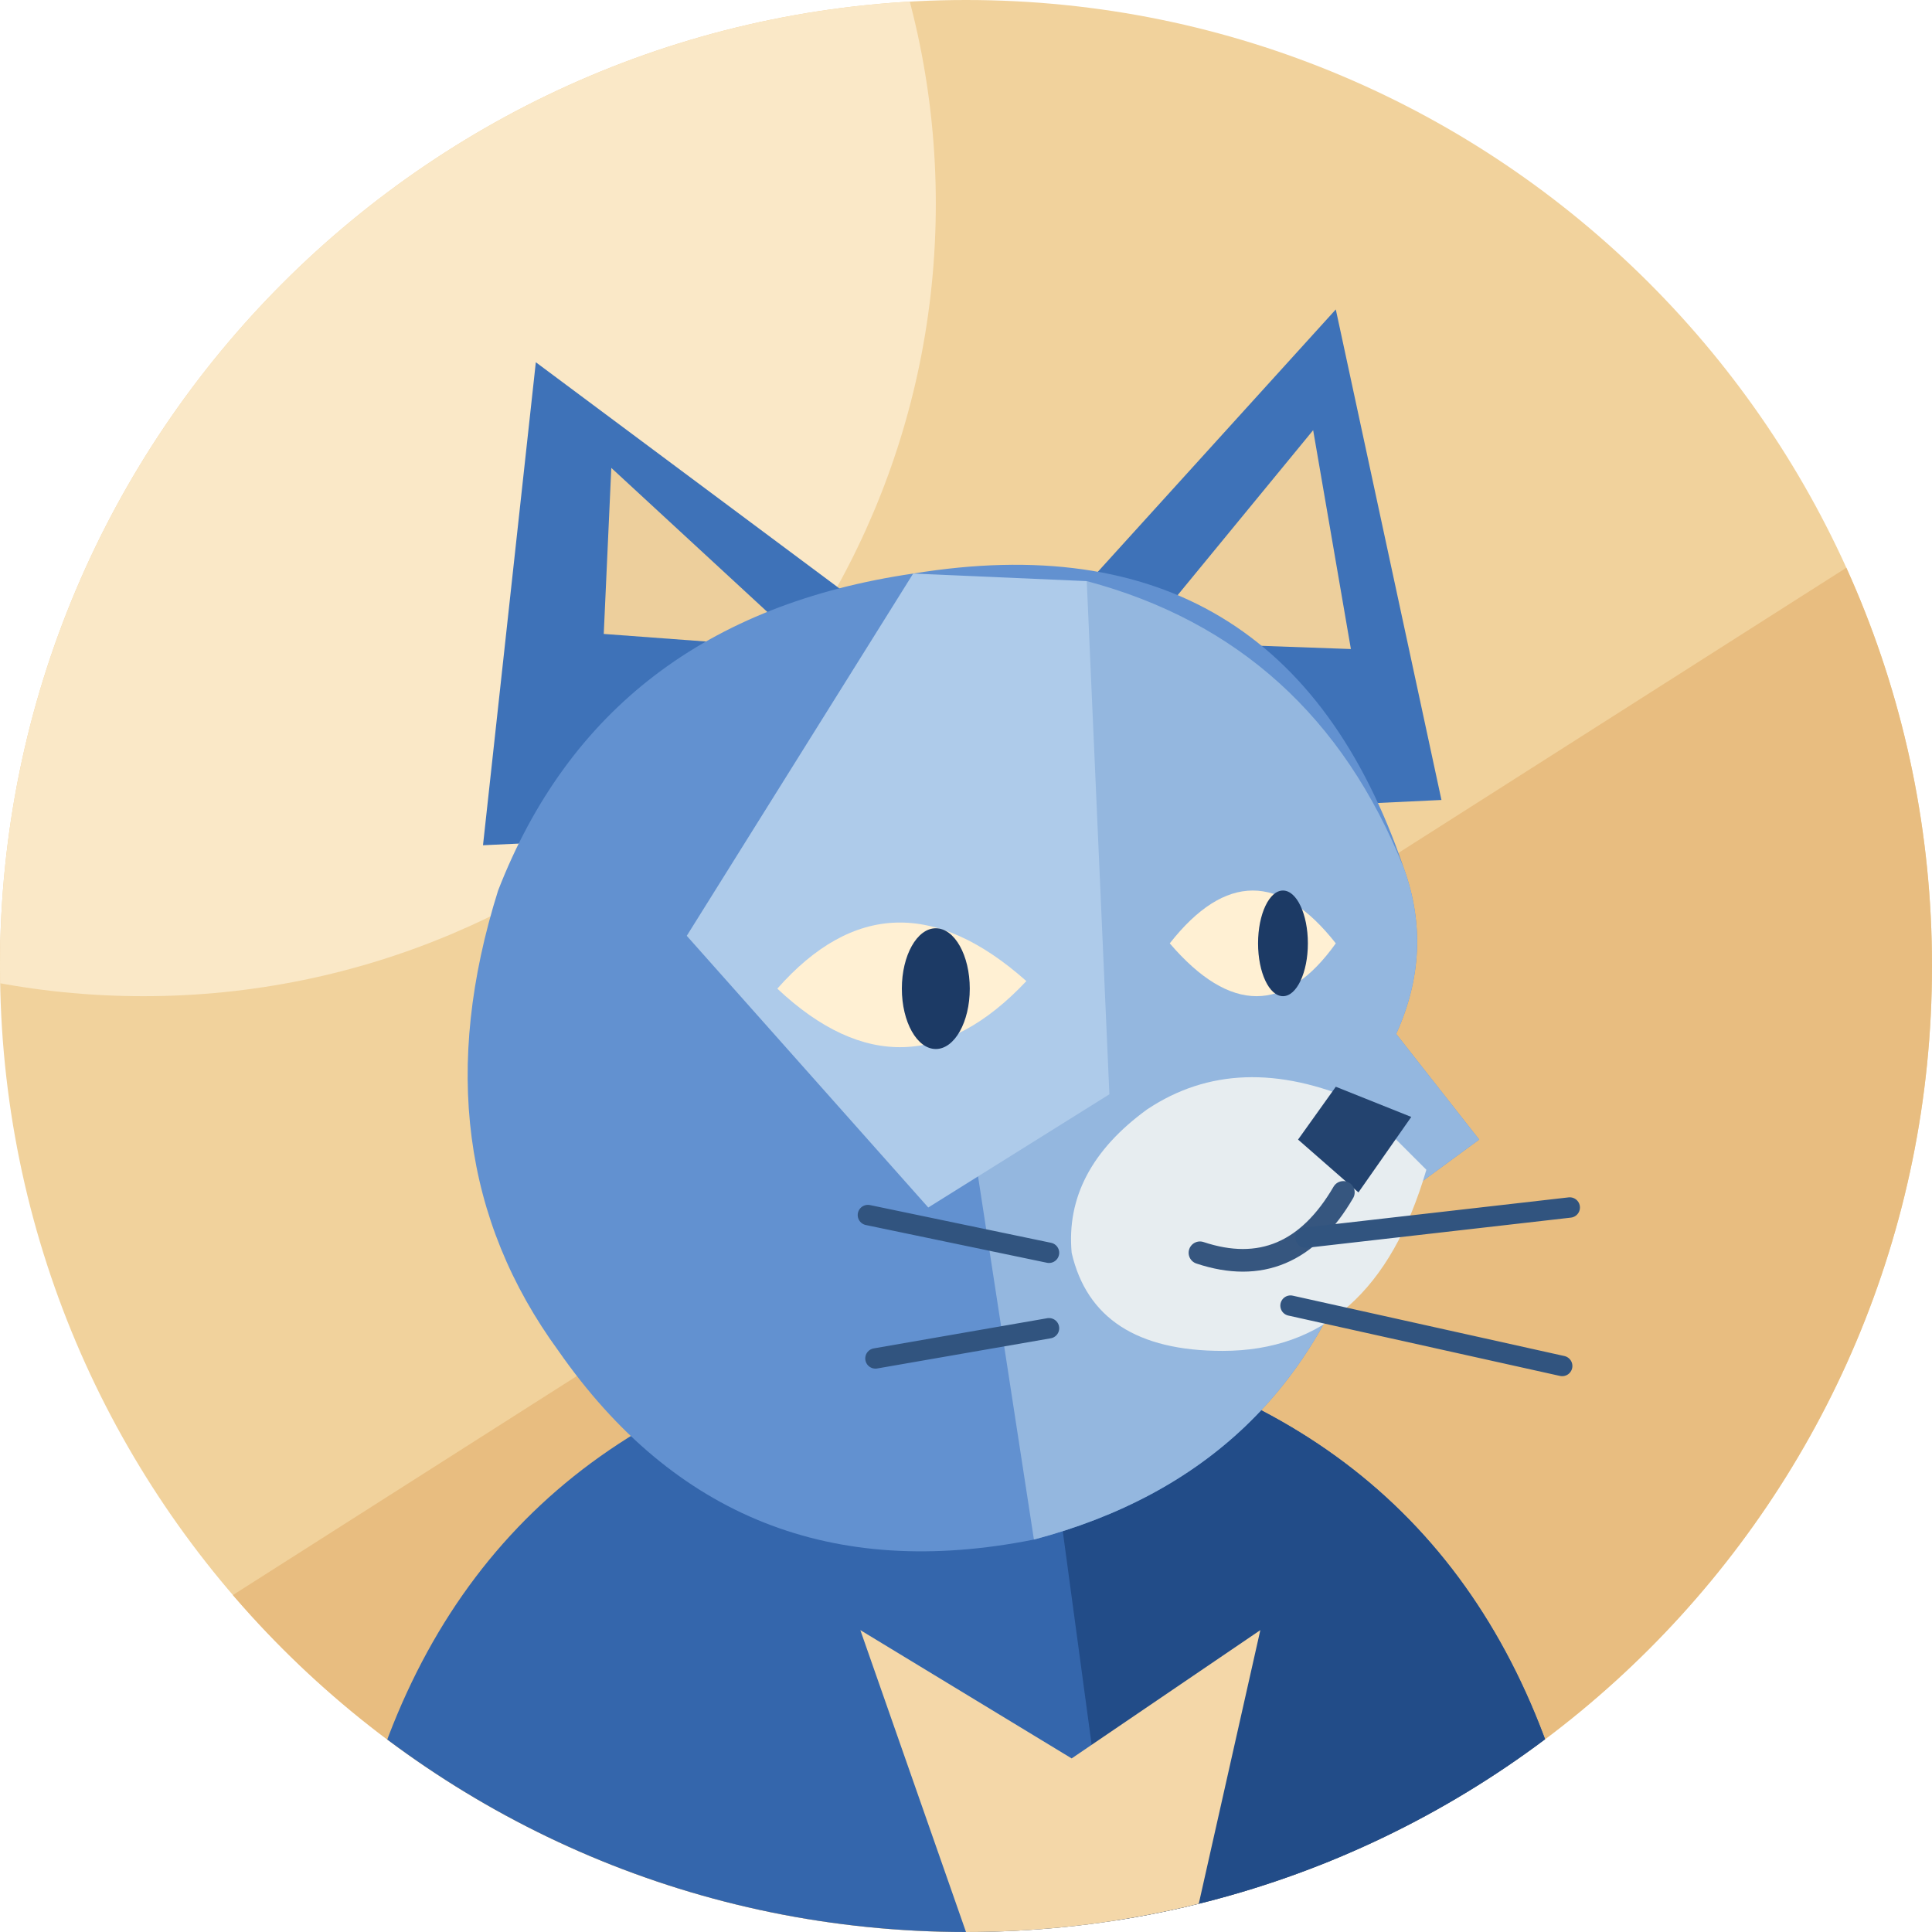
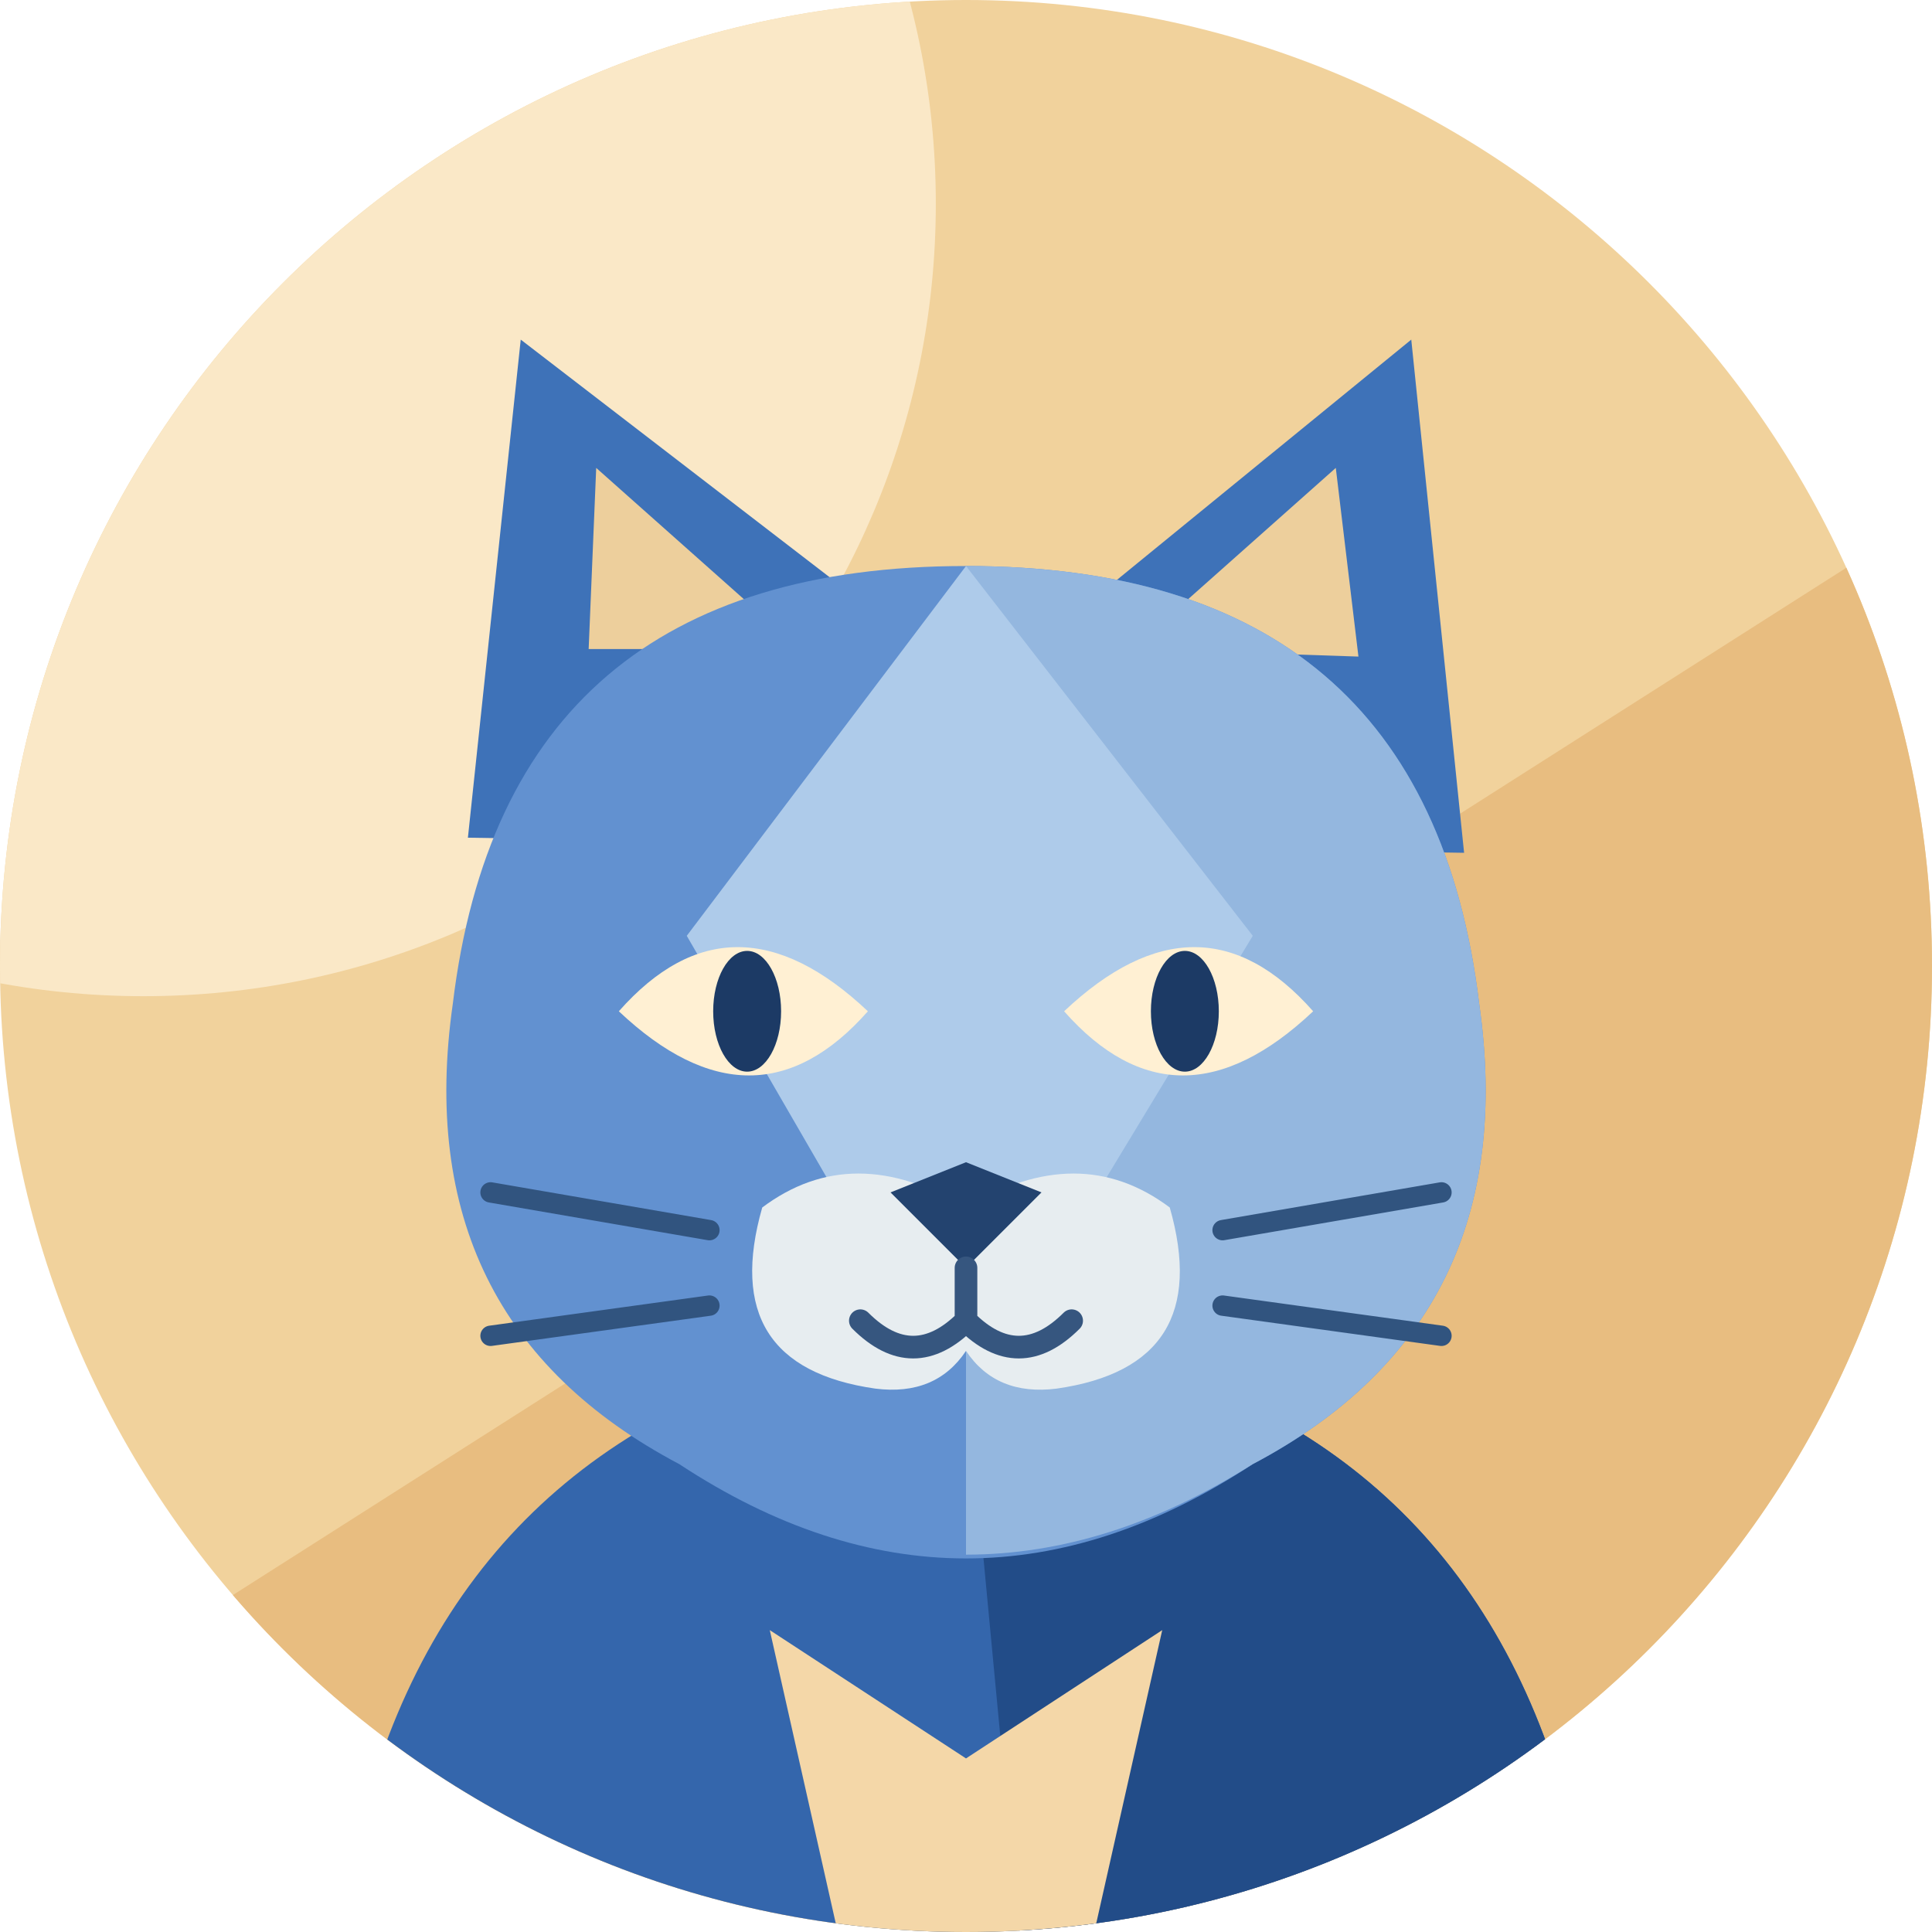
<svg xmlns="http://www.w3.org/2000/svg" viewBox="0 0 256 256">
  <defs>
    <clipPath id="avatar-cat-circle">
      <circle cx="128" cy="128" r="128" />
    </clipPath>
  </defs>
  <g clip-path="url(#avatar-cat-circle)">
    <rect width="256" height="256" fill="#f1d29c" />
    <circle cx="19" cy="27" r="105" fill="#fae8c7" />
    <path d="M0 231 256 68v188H0Z" fill="#e8bd80" />
    <path d="M45 256q8-57 56-74h55q47 17 55 74Z" fill="#3466ac" />
-     <path d="M138 182h18q47 17 55 74h-63Z" fill="#224c88" />
-     <path d="m64 112 7-64 51 38 16-2 39-43 14 65Z" fill="#3e72b8" />
-     <path d="m80 84 1-22 26 24Zm71 1 23-28 5 29Z" fill="#edcf9c" />
-     <path d="M121 76q49-8 65 39 4 11-1 22l11 14-15 11q-10 33-44 42-40 8-63-25-19-26-8-61 14-36 55-42Z" fill="#6291d0" />
-     <path d="M144 77q30 8 42 38 4 11-1 22l11 14-15 11q-10 33-44 42l-8-52Z" fill="#94b7df" />
-     <path d="M121 76 91 124l32 36 24-15-3-68Z" fill="#aecbea" />
-     <path d="M103 131q15-17 33-1-16 17-33 1Zm52-6q11-14 22 0-10 14-22 0Z" fill="#fff0d3" />
-     <ellipse cx="124" cy="131" rx="4.5" ry="8" fill="#1c3a65" />
-     <ellipse cx="170" cy="125" rx="3.3" ry="7" fill="#1c3a65" />
-     <path d="M152 147q12-8 28-1l9 9q-7 24-27 24-17 0-20-13-1-11 10-19Z" fill="#e7edf0" />
-     <path d="m177 144 10 4-7 10-8-7Z" fill="#23436f" />
-     <path d="M178 158q-7 12-19 8" fill="none" stroke="#36567f" stroke-width="3" stroke-linecap="round" />
-     <path d="m173 164 35-4m-37 13 36 8m-68-15-24-5m24 15-23 4" fill="none" stroke="#31547f" stroke-width="2.7" stroke-linecap="round" />
-     <path d="m114 216 28 17 25-17-9 40h-30Z" fill="#f4d7a8" />
+     <path d="M128 182h28q47 17 55 74h-76Z" fill="#224c88" />
+     <path d="m62 111 7-66 52 40h17l49-40 7 68Z" fill="#3e72b8" />
+     <path d="m78 86 1-24 27 24Zm72 0 27-24 3 25Z" fill="#edcf9c" />
+     <path d="M128 75q61 0 68 58 6 42-30 61-38 25-76 0-36-19-30-61 7-58 68-58Z" fill="#6291d0" />
+     <path d="M128 75q61 0 68 58 6 42-30 61-19 12-38 12Z" fill="#94b7df" />
+     <path d="M128 75 91 124l22 38h30l23-38Z" fill="#aecbea" />
+     <path d="M82 134q15-17 33 0-15 17-33 0Zm59 0q18-17 33 0-18 17-33 0Z" fill="#fff0d3" />
+     <ellipse cx="99" cy="134" rx="4.5" ry="8" fill="#1c3a65" />
+     <ellipse cx="157" cy="134" rx="4.5" ry="8" fill="#1c3a65" />
+     <path d="M101 160q12-9 27 0 15-9 27 0 6 21-15 24-8 1-12-5-4 6-12 5-21-3-15-24Z" fill="#e7edf0" />
+     <path d="m118 158 10-4 10 4-10 10Z" fill="#23436f" />
+     <path d="M128 168v7m0 0q-7 7-14 0m14 0q7 7 14 0" fill="none" stroke="#36567f" stroke-width="3" stroke-linecap="round" />
+     <path d="m94 163-29-5m29 15-29 4m97-14 29-5m-29 15 29 4" fill="none" stroke="#31547f" stroke-width="2.7" stroke-linecap="round" />
+     <path d="m102 216 26 17 26-17-9 40h-34Z" fill="#f4d7a8" />
  </g>
</svg>
